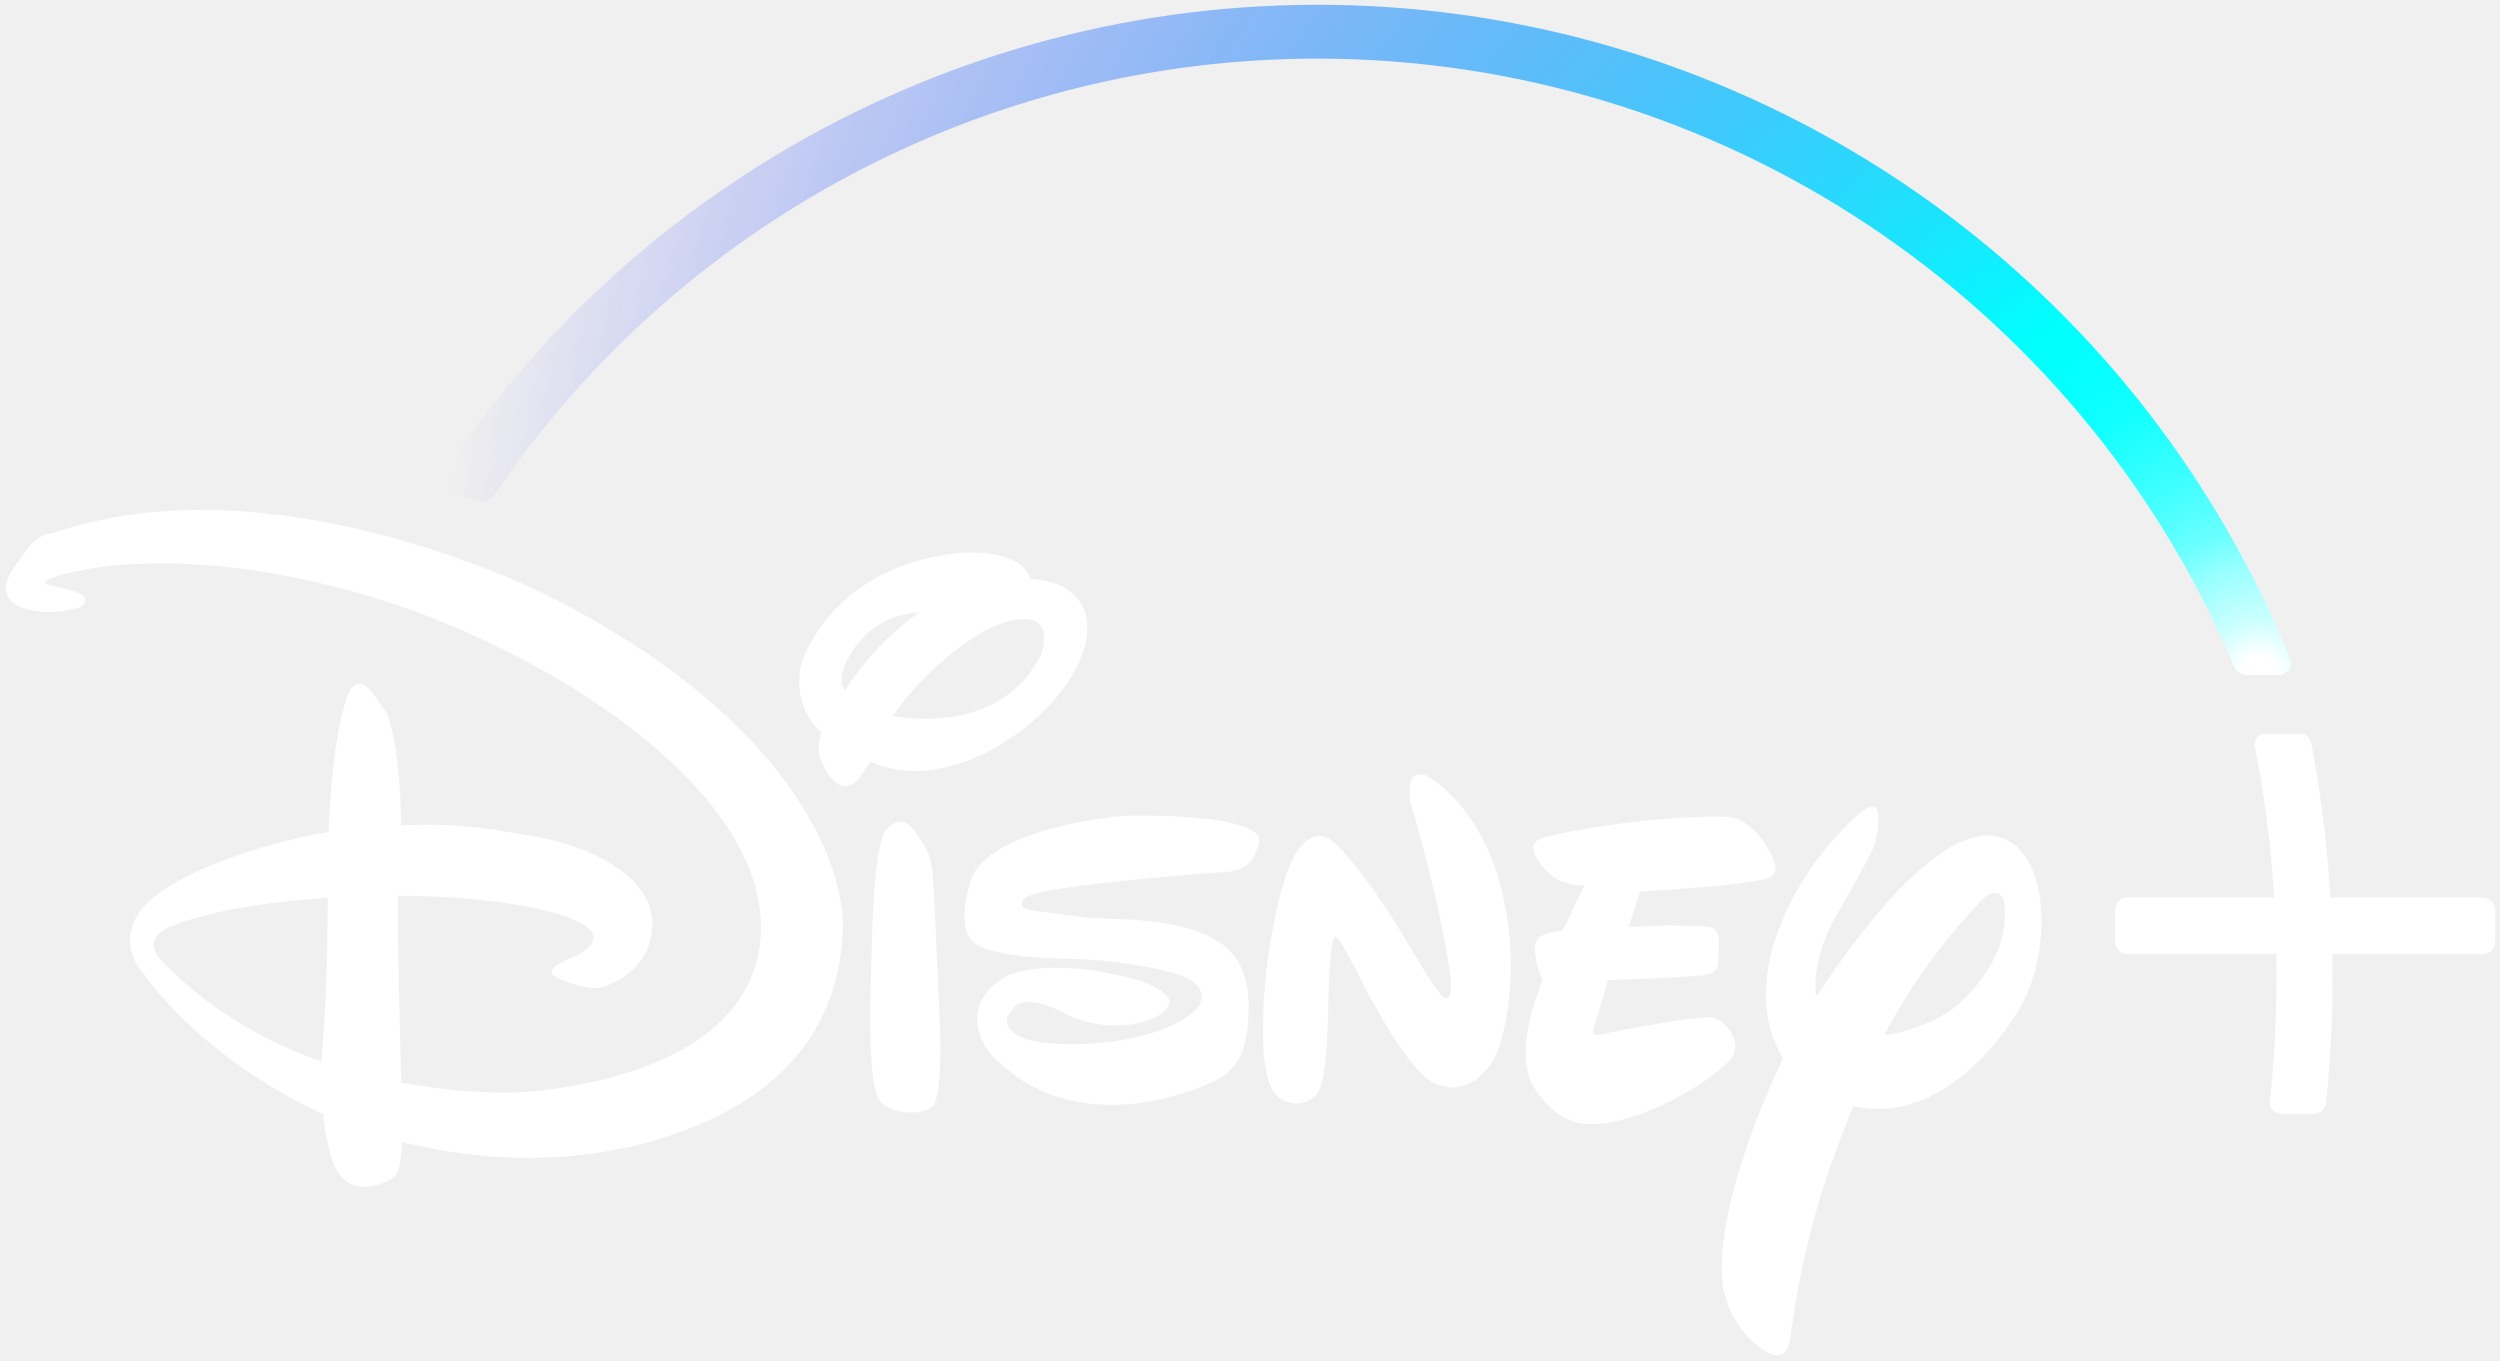
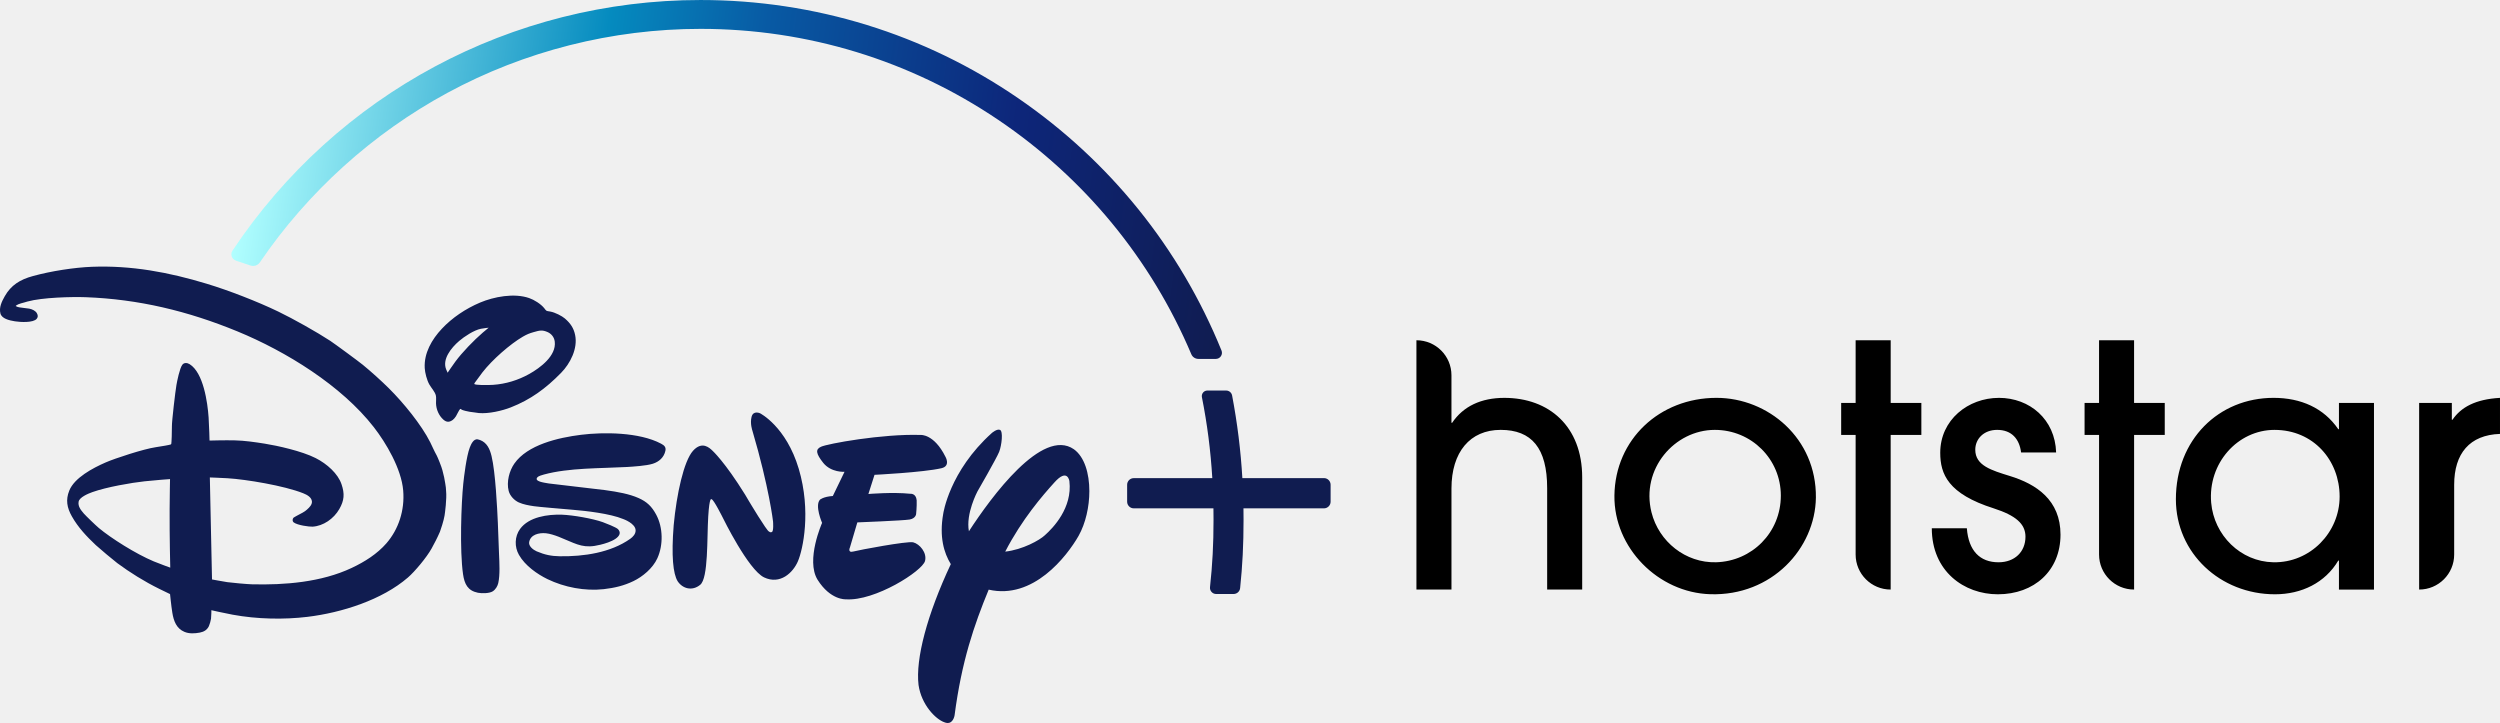
- <svg xmlns="http://www.w3.org/2000/svg" id="Layer_1" data-name="Layer 1" viewBox="0 0 1044.9 568.7">
-   <defs>
-     <radialGradient id="radial-gradient" cx="944.52" cy="281.8" r="760.12" gradientTransform="matrix(1, 0, 0, -1, 0, 563.4)" gradientUnits="userSpaceOnUse">
-       <stop offset="0.01" stop-color="#fff" />
-       <stop offset="0.03" stop-color="#cbffff" />
-       <stop offset="0.06" stop-color="#96ffff" />
-       <stop offset="0.08" stop-color="#68ffff" />
-       <stop offset="0.11" stop-color="#43ffff" />
-       <stop offset="0.14" stop-color="#25ffff" />
-       <stop offset="0.16" stop-color="#1ff" />
-       <stop offset="0.19" stop-color="#04ffff" />
-       <stop offset="0.22" stop-color="aqua" />
-       <stop offset="1" stop-color="blue" stop-opacity="0" />
-     </radialGradient>
+ <svg xmlns="http://www.w3.org/2000/svg" width="1000.001" height="289.194" viewBox="0 0 264.584 76.516" version="1.1" id="svg9357">
+   <defs id="defs9351">
+     <linearGradient y2="84.295" x2="189.496" y1="184.483" x1="930.503" gradientUnits="userSpaceOnUse" id="SVGID_1_" gradientTransform="matrix(0.1408262,0,0,0.1408262,-193.4907,46.07918)">
+       <stop id="stop4543" style="stop-color:#101C50" offset="0" />
+       <stop id="stop4545" style="stop-color:#0D267A" offset="0.236" />
+       <stop id="stop4547" style="stop-color:#085AA4" offset="0.497" />
+       <stop id="stop4549" style="stop-color:#058BBF" offset="0.655" />
+       <stop id="stop4551" style="stop-color:#B1FFFF" offset="1" />
+     </linearGradient>
  </defs>
-   <path d="M737.8,367.4c-14.4,3.3-52.3,5.2-52.3,5.2l-4.8,15s18.9-1.6,32.7-.2c0,0,4.5-.5,5,5.1a86.46,86.46,0,0,1-.4,10.8s-.3,3.4-5.1,4.2c-5.2.9-40.8,2.2-40.8,2.2l-5.8,19.5s-2.1,4.5,2.7,3.2c4.5-1.2,41.8-8.2,46.7-7.2,5.2,1.3,11,8.2,9.3,14.6-2,7.8-39.2,31.6-61.9,29.9,0,0-11.9.8-22-15.3-9.4-15.3,3.6-44.4,3.6-44.4s-5.9-13.6-1.6-18.1c0,0,2.6-2.3,10-2.9l9.1-18.9s-10.4.7-16.6-6.9c-5.8-7.3-6.2-10.6-1.8-12.6,4.7-2.3,48-10.2,77.8-9.2,0,0,10.4-1,19.3,17-.1,0,4.3,7.3-3.1,9ZM625.7,440c-3.8,9-13.9,18.6-26.4,12.6s-32.1-46.3-32.1-46.3-7.5-15-8.9-14.7c0,0-1.6-2.9-2.6,13.5s.2,48.3-6.3,53.3c-6.2,5-13.7,3-17.6-2.9-3.5-5.8-5-19.6-3.1-43.8,2.3-24.2,7.9-50,15.1-58.1s13-2.2,15.2-.1c0,0,9.6,8.7,25.5,34.3l2.8,4.7s14.4,24.2,15.9,24.1c0,0,1.2,1.1,2.2.3,1.5-.4.9-8.2.9-8.2s-3-26.3-16.1-70.9c0,0-2-5.6-.6-10.8s6.6-2.8,6.6-2.8,20.4,10.2,30.2,43.4c9.7,33.5,3.1,63.4-.7,72.4ZM525.5,354.7c-1.7,3.4-2.7,8.3-11.3,9.6,0,0-82.3,5.6-86.2,11.4,0,0-2.9,3.4,1.6,4.4s23.1,3.4,32.1,3.9c9.6.1,42,.4,53.6,14.9,0,0,6.9,6.9,6.6,22.5-.3,16-3.1,21.6-9.3,27.4-6.5,5.4-62.3,30.4-98.3-8,0,0-16.6-18.5,5.7-32.5,0,0,16.1-9.7,57,1.7,0,0,12.4,4.5,11.8,9-.7,4.8-10.2,9.9-24,9.6-13.4-.4-23.2-6.8-21.3-5.8,1.8.7-14.4-7.8-19.4-2-5,5.3-3.8,8.6,1.1,11.9,12.5,7.1,60.8,4.6,75.2-11.4,0,0,5.7-6.5-3-11.8-8.7-5-33.6-8-43.3-8.5-9.3-.5-43.9.1-48.9-9.1,0,0-5-6.2.5-23.8,5.8-18.4,46.1-25.5,63.5-27.1,0,0,47.9-1.7,56.7,8.1a7.52,7.52,0,0,1-.4,5.6Zm-136,107.9c-5.8,4.3-18.1,2.4-21.6-2.4-3.5-4.3-4.7-21.4-4-48.2.7-27.1,1.3-60.7,7.1-66,6.2-5.4,10-.7,12.4,3,2.6,3.6,5.7,7.6,6.4,16.1s2.6,53.1,2.6,53.1,2.6,40.2-2.9,44.4ZM402,318.8c-16.9,5.6-28.5,3.7-38.3-.5-4.3,7.5-6.8,9.8-10.1,10.3-4.8.5-9.1-7.2-9.9-9.7-.8-1.9-3.1-5.1-.3-12.7-9.6-8.6-10.3-20.2-8.7-28,2.4-9,18.6-43.2,67.9-47.2,0,0,24.1-1.8,28.2,11.1h.7s23.4.1,22.9,20.9c-.3,20.9-26,46.9-52.4,55.8Zm-46-46.3c-5,8-5.2,12.8-2.9,16.1,5.7-8.7,16.1-22.4,31.4-32.8-11.8,1-21.7,6.1-28.5,16.7Zm68.1-13.4c-15.5,2.3-39.5,23.1-50.9,40.1,17.5,3.2,48.4,2,62.1-25.9-.1,0,6.5-17.3-11.2-14.2ZM844.9,420.2c-9.3,16.2-35.4,50-70.2,42.1-11.5,27.9-21.1,56-26.6,98.2,0,0-1.2,8.2-8,5.3-6.7-2.4-17.9-13.6-20.1-29.1-2.4-20.4,6.7-54.9,25.2-94.4-5.4-8.8-9.1-21.4-5.9-39.3,0,0,4.7-33.2,38-63.2,0,0,4-3.5,6.3-2.4,2.6,1.1,1.4,11.9-.7,17.1s-17,31-17,31-9.3,17.4-6.7,31.1c17.5-26.9,57.3-81.2,82-64.1,8.3,5.9,12.1,18.8,12.1,32.7-.1,12.3-3,25.3-8.4,35Zm-7.2-42.6s-1.4-10.7-11.8,1.1c-9,9.9-25.2,28.6-38.3,53.9,13.7-1.5,26.9-9,30.9-12.8,6.5-5.8,21.6-21.4,19.2-42.2ZM352.2,391.2c-1.9,24.2-11.2,64.9-77.1,85-43.5,13.1-84.6,6.8-107,1.1-.5,8.9-1.5,12.7-2.9,14.2-1.9,1.9-16.1,10.1-23.9-1.5-3.5-5.5-5.3-15.5-6.3-24.4C84.6,442.4,61.4,409,60.5,407.5c-1.1-1.1-12.6-13.1-1.1-27.8,10.8-13.3,46.1-26.6,77.9-32,1.1-27.2,4.3-47.7,8.1-57.1,4.6-10.9,10.4-1.1,15.4,6.3,4.2,5.5,6.7,29.2,6.9,48.1,20.8-1,33.1.5,56.3,4.7,30.2,5.5,50.4,20.9,48.6,38.4-1.3,17.2-17.1,24.3-23.1,24.8-6.3.5-16.1-4-16.1-4-6.7-3.2-.5-6,7.6-9.5,8.8-4.3,6.8-8.7,6.8-8.7-3.3-9.6-42.5-16.3-81.5-16.3-.2,21.5.9,57.2,1.4,78,27.3,5.2,47.7,4.2,47.7,4.2S315,453.8,318,390.2,218.7,265.4,143,246c-75.6-19.8-118.4-6-122.1-4.1-4,2-.3,2.6-.3,2.6a71.47,71.47,0,0,1,11.2,3c7.5,2.4,1.7,6.3,1.7,6.3-12.9,4.1-27.4,1.5-30.2-4.4s1.9-11.2,7.3-18.8c5.4-8,11.3-7.7,11.3-7.7,93.5-32.4,207.4,26.2,207.4,26.2C336,303.2,354.2,366.6,352.2,391.2ZM70,387.9c-10.6,5.2-3.3,12.7-3.3,12.7,19.9,21.4,44.4,34.8,67.7,43.1,2.7-36.9,2.3-49.9,2.6-68.5-36.4,2.5-57.4,8.3-67,12.7Z" fill="#fff" />
-   <path d="M1042.9,380.3v13.2a5.16,5.16,0,0,1-5.2,5.2H974.8c0,3.3.1,6.2.1,8.9a480,480,0,0,1-2.7,53.3,5.19,5.19,0,0,1-5.1,4.7H953.5a4.84,4.84,0,0,1-3.6-1.6,4.75,4.75,0,0,1-1.2-3.8,470.56,470.56,0,0,0,2.8-52.6c0-2.8,0-5.7-.1-8.9H889.2a5.16,5.16,0,0,1-5.2-5.2V380.3a5.16,5.16,0,0,1,5.2-5.2h61.3a460.85,460.85,0,0,0-8.1-63.2,4.6,4.6,0,0,1,.9-3.6,4.22,4.22,0,0,1,3.3-1.6h14.7a4.81,4.81,0,0,1,4.7,3.9,507.25,507.25,0,0,1,8,64.5h63.7A5.29,5.29,0,0,1,1042.9,380.3Z" fill="#fff" />
-   <path d="M202.2,206h-.1m-.7.1c-.3,0-.6-.1-.9-.1a2.77,2.77,0,0,0,.9.1h0Zm0,0c-.3,0-.6-.1-.9-.1a2.77,2.77,0,0,0,.9.1h0Z" fill="none" />
-   <path d="M957.3,275.6a438.92,438.92,0,0,0-771.9-78,5.12,5.12,0,0,0-.6,4.5,4.88,4.88,0,0,0,3.2,3.2l11.4,3.9a7.47,7.47,0,0,0,2,.3,6.59,6.59,0,0,0,5.3-2.8A415.52,415.52,0,0,1,550.6,24.5,416.08,416.08,0,0,1,933.7,278.4a6,6,0,0,0,5.5,3.7h13.6a4.58,4.58,0,0,0,3.9-2.1A4.38,4.38,0,0,0,957.3,275.6ZM201.4,206.1a2.92,2.92,0,0,1-.9-.2,2.92,2.92,0,0,0,.9.2h0Zm735,74.2a4.05,4.05,0,0,0,.9.5C937,280.6,936.7,280.5,936.4,280.3Z" fill="url(#radial-gradient)" />
+   <g id="layer1" transform="translate(193.4911,-47.36283)">
+     <path style="stroke-width:1.68" d="m 47.131,89.469 c 2.887,0 5.311,1.07 6.846,3.317 h 0.071 V 90.005 h 3.708 v 19.754 h -3.708 v -3.067 h -0.071 c -1.391,2.352 -3.888,3.566 -6.704,3.566 -5.775,0 -10.482,-4.35 -10.482,-10.055 0,-6.311 4.528,-10.734 10.341,-10.734 z m -58.959,0 c 5.454,0 10.589,4.28 10.519,10.556 -0.072,5.38 -4.666,10.426 -11.176,10.226 -5.52,-0.168 -10.211,-4.912 -10.147,-10.433 0.071,-5.957 4.789,-10.349 10.804,-10.349 z m 29.881,0 c 3.282,0 5.955,2.284 6.063,5.777 h -3.708 c -0.178,-1.425 -0.998,-2.388 -2.532,-2.388 -1.427,0 -2.317,0.963 -2.317,2.102 0,1.677 1.714,2.176 3.673,2.783 2.781,0.855 5.348,2.531 5.348,6.204 0,3.814 -2.783,6.311 -6.632,6.311 -3.566,0 -6.99,-2.425 -6.99,-6.99 h 3.71 c 0.178,2.391 1.39,3.603 3.351,3.603 1.712,0 2.853,-1.106 2.853,-2.71 0,-1.354 -1.033,-2.245 -3.352,-2.994 -4.849,-1.534 -5.669,-3.638 -5.669,-5.884 0,-3.495 2.959,-5.812 6.204,-5.812 z m -61.639,-6.096 c 2.048,0 3.708,1.66 3.708,3.708 v 5.027 h 0.072 c 1.176,-1.748 3.067,-2.638 5.527,-2.638 4.707,0 8.237,2.994 8.237,8.415 V 109.758 H -29.75 V 99.026 c 0,-4.243 -1.64,-6.168 -4.92,-6.168 -3.246,0 -5.207,2.352 -5.207,6.204 V 109.758 h -3.708 z m 50.193,0 v 6.632 h 3.246 v 3.388 h -3.248 V 109.758 c -2.047,0 -3.708,-1.66 -3.708,-3.708 V 93.392 h -1.531 V 90.005 h 1.531 v -6.632 h 3.708 z m 25.759,0 v 6.632 h 3.246 v 3.388 H 32.368 V 109.758 c -2.048,0 -3.708,-1.66 -3.708,-3.708 V 93.392 H 27.127 V 90.005 h 1.532 v -6.632 h 3.708 z m 38.726,6.098 v 3.814 c -3.209,0.108 -4.849,2.067 -4.849,5.385 v 7.38 c 0,2.048 -1.66,3.708 -3.708,3.708 V 90.005 h 3.46 v 1.781 h 0.071 c 0.891,-1.317 2.425,-2.173 5.027,-2.315 z m -83.098,3.388 c -4.253,0 -7.85,4.125 -6.703,8.722 0.78,3.117 3.621,5.375 6.834,5.288 3.792,-0.106 6.856,-3.135 6.856,-7.057 0,-3.853 -3.102,-6.953 -6.987,-6.953 z m 59.243,0 c -3.915,0 -7.074,3.535 -6.711,7.713 0.301,3.445 3.115,6.229 6.57,6.298 3.918,0.079 7.024,-3.162 7.024,-6.951 0,-3.851 -2.783,-7.059 -6.883,-7.059 z" id="path2" />
+     <path id="path4541" d="m -129.557,99.219 c 0.078,0.011 0.095,0.014 0.171,0.024 1.268,0.172 2.515,0.401 3.469,0.827 0.884,0.39 1.402,0.884 1.876,1.765 0.719,1.335 0.766,3.206 0.116,4.622 -0.486,1.054 -1.552,1.937 -2.525,2.405 -1.011,0.49 -2.007,0.723 -3.149,0.854 -1.998,0.22 -4.155,-0.194 -5.953,-1.063 -1.064,-0.519 -2.362,-1.414 -3.017,-2.566 -0.482,-0.844 -0.466,-1.942 0.12,-2.745 0.934,-1.279 2.935,-1.56 4.442,-1.507 1.149,0.044 3.218,0.4 4.309,0.788 0.302,0.109 1.418,0.544 1.612,0.743 0.137,0.139 0.226,0.34 0.164,0.526 -0.249,0.762 -2.102,1.164 -2.637,1.245 -1.432,0.219 -2.175,-0.323 -3.804,-0.966 -0.404,-0.158 -0.943,-0.334 -1.354,-0.372 -0.739,-0.07 -1.632,0.137 -1.773,0.944 -0.07,0.416 0.418,0.805 0.789,0.968 0.873,0.375 1.583,0.51 2.443,0.522 2.539,0.042 5.393,-0.376 7.47,-1.848 0.284,-0.203 0.564,-0.5 0.567,-0.874 0.009,-0.756 -1.317,-1.218 -1.317,-1.218 -1.399,-0.583 -3.984,-0.867 -5.316,-0.977 -1.398,-0.121 -3.597,-0.302 -4.125,-0.38 -0.544,-0.078 -1.134,-0.187 -1.605,-0.398 -0.473,-0.214 -0.936,-0.692 -1.073,-1.221 -0.243,-0.954 0.067,-2.124 0.597,-2.885 1.388,-1.995 4.639,-2.753 7.068,-3.054 2.351,-0.292 6.151,-0.29 8.46,0.937 0.356,0.191 0.539,0.369 0.464,0.75 -0.15,0.715 -0.688,1.176 -1.34,1.379 -0.684,0.218 -2.098,0.302 -2.719,0.342 -2.784,0.156 -6.147,0.074 -8.799,0.797 -0.208,0.059 -0.567,0.156 -0.683,0.286 -0.415,0.451 0.77,0.579 1.024,0.631 0.075,0.018 0.09,0.021 0.169,0.029 l 5.86,0.691 m -16.56,-12.412 c 0,0 0.453,-0.679 0.832,-1.194 0.691,-0.938 1.941,-2.239 2.882,-3.045 0.288,-0.246 0.628,-0.525 0.628,-0.525 0,0 -0.531,0.055 -0.832,0.116 -0.714,0.139 -1.762,0.835 -2.285,1.285 -0.864,0.739 -1.813,1.941 -1.383,3.009 0.062,0.151 0.158,0.354 0.158,0.354 m 4.8,1.285 c 1.364,-0.094 2.642,-0.487 3.832,-1.147 1.167,-0.653 2.883,-1.926 2.705,-3.423 -0.054,-0.484 -0.371,-0.85 -0.772,-1.021 -0.52,-0.225 -0.792,-0.189 -1.456,0.008 -0.483,0.141 -0.7,0.227 -1.156,0.488 -1.338,0.778 -3.236,2.442 -4.266,3.769 -0.238,0.313 -0.479,0.663 -0.667,0.904 -0.119,0.148 -0.211,0.284 -0.2,0.32 0.041,0.151 1.448,0.137 1.98,0.101 m -3.473,2.551 c -0.141,0.149 -0.29,0.508 -0.444,0.768 -0.083,0.139 -0.235,0.318 -0.336,0.39 -0.355,0.261 -0.656,0.273 -0.999,-0.029 -0.481,-0.425 -0.759,-1.083 -0.778,-1.722 -0.01,-0.279 0.038,-0.588 -0.015,-0.823 -0.087,-0.397 -0.485,-0.807 -0.699,-1.186 -0.252,-0.447 -0.455,-1.228 -0.481,-1.731 -0.086,-1.571 0.742,-3.017 1.817,-4.159 1.083,-1.154 2.5,-2.113 4.041,-2.766 1.457,-0.614 3.591,-1.032 5.191,-0.478 0.521,0.178 1.246,0.622 1.611,1.086 0.077,0.096 0.141,0.201 0.22,0.252 0.071,0.045 0.257,0.063 0.405,0.09 0.51,0.088 1.245,0.475 1.545,0.732 0.603,0.52 0.933,1.017 1.086,1.739 0.306,1.452 -0.529,3.044 -1.482,4.014 -1.63,1.668 -3.24,2.841 -5.326,3.658 -0.916,0.358 -2.343,0.692 -3.382,0.599 -0.323,-0.027 -0.654,-0.112 -0.969,-0.133 -0.16,-0.014 -0.747,-0.165 -0.809,-0.208 -0.078,-0.06 -0.178,-0.112 -0.196,-0.091 m 1.863,3.218 c 0.064,0.011 0.161,0.039 0.246,0.071 0.731,0.278 1.032,0.955 1.212,1.698 0.417,1.726 0.596,5.544 0.665,7.039 0.051,1.122 0.079,2.225 0.126,3.334 0.04,0.939 0.115,2.187 -0.081,3.067 -0.071,0.316 -0.283,0.684 -0.586,0.873 -0.347,0.222 -1.137,0.239 -1.572,0.15 -1.071,-0.221 -1.418,-0.91 -1.571,-1.968 -0.363,-2.526 -0.188,-7.484 0.026,-9.576 0.071,-0.691 0.332,-2.905 0.692,-3.833 0.123,-0.313 0.386,-0.944 0.843,-0.854 m -32.568,4.203 c 0,0 -1.593,0.113 -2.69,0.234 -1.395,0.15 -4.017,0.603 -5.53,1.143 -0.454,0.163 -1.376,0.548 -1.456,1.015 -0.084,0.484 0.216,0.862 0.55,1.253 0.193,0.227 1.286,1.279 1.592,1.534 1.284,1.072 3.889,2.726 5.807,3.529 0.659,0.273 1.749,0.663 1.749,0.663 0,0 -0.081,-3.104 -0.067,-6.162 0.008,-1.613 0.043,-3.21 0.043,-3.21 m 29.215,1.235 c 0.091,0.834 -0.123,2.411 -0.16,2.619 -0.068,0.479 -0.429,1.585 -0.489,1.72 -0.292,0.672 -0.58,1.223 -0.884,1.772 -0.522,0.94 -1.765,2.431 -2.502,3.069 -2.743,2.371 -6.988,3.72 -10.631,4.165 -2.471,0.299 -5.311,0.255 -7.93,-0.23 -0.901,-0.164 -2.243,-0.473 -2.243,-0.473 0,0 0.004,0.536 -0.039,0.913 -0.021,0.172 -0.15,0.625 -0.223,0.772 -0.19,0.393 -0.503,0.596 -0.958,0.684 -0.549,0.102 -1.131,0.136 -1.638,-0.081 -0.832,-0.35 -1.131,-1.129 -1.276,-2.027 -0.117,-0.718 -0.24,-1.967 -0.24,-1.967 0,0 -0.623,-0.295 -1.142,-0.554 -1.595,-0.786 -3.11,-1.738 -4.435,-2.717 -0.367,-0.274 -1.944,-1.595 -2.293,-1.923 -0.976,-0.927 -1.854,-1.849 -2.522,-3.032 -0.519,-0.924 -0.669,-1.745 -0.274,-2.724 0.545,-1.365 2.502,-2.393 3.841,-2.978 0.983,-0.434 4.04,-1.432 5.31,-1.617 0.6,-0.086 1.53,-0.252 1.587,-0.29 0.023,-0.018 0.04,-0.033 0.056,-0.052 0.029,-0.041 0.079,-1.392 0.069,-1.887 -0.012,-0.486 0.36,-3.678 0.479,-4.353 0.062,-0.365 0.339,-1.77 0.621,-2.139 0.185,-0.249 0.511,-0.229 0.777,-0.065 1.456,0.906 1.899,4.047 2.007,5.645 0.065,0.974 0.097,2.438 0.097,2.438 0,0 1.671,-0.049 2.699,-0.02 0.999,0.023 2.1,0.181 3.136,0.346 1.327,0.213 3.914,0.777 5.398,1.529 1.222,0.619 2.365,1.663 2.736,2.767 0.344,1.012 0.293,1.713 -0.232,2.627 -0.59,1.032 -1.705,1.798 -2.835,1.863 -0.336,0.019 -1.603,-0.149 -1.992,-0.451 -0.153,-0.12 -0.145,-0.337 -0.035,-0.484 0.042,-0.052 0.634,-0.366 0.983,-0.55 0.175,-0.095 0.32,-0.198 0.457,-0.322 0.29,-0.256 0.551,-0.537 0.522,-0.867 -0.04,-0.428 -0.493,-0.692 -0.925,-0.862 -2.026,-0.805 -6.071,-1.473 -8.026,-1.589 -0.765,-0.045 -1.853,-0.083 -1.853,-0.083 l 0.23,10.794 c 0,0 0.9,0.171 1.609,0.286 0.407,0.062 2.131,0.217 2.589,0.228 3.488,0.092 7.381,-0.22 10.582,-1.731 1.405,-0.661 2.695,-1.485 3.671,-2.599 1.286,-1.475 1.96,-3.493 1.782,-5.602 -0.195,-2.303 -1.816,-5.036 -3.11,-6.7 -3.419,-4.397 -9.28,-8.014 -14.436,-10.135 -5.264,-2.164 -10.467,-3.408 -16.053,-3.617 -1.44,-0.053 -4.581,0.019 -6.168,0.458 -0.227,0.064 -0.455,0.14 -0.666,0.188 -0.166,0.041 -0.428,0.151 -0.5,0.209 -0.04,0.032 -0.079,0.077 -0.079,0.077 0,0 0.098,0.054 0.191,0.094 0.168,0.073 0.876,0.117 1.242,0.184 0.328,0.062 0.669,0.234 0.804,0.474 0.128,0.228 0.144,0.408 -0.009,0.599 -0.36,0.437 -1.713,0.364 -2.31,0.269 -0.62,-0.099 -1.391,-0.288 -1.532,-0.828 -0.164,-0.635 0.137,-1.258 0.463,-1.834 0.655,-1.152 1.593,-1.751 2.967,-2.126 1.951,-0.537 4.415,-0.912 6.258,-0.983 4.171,-0.158 8.118,0.572 12.159,1.799 2.313,0.699 5.341,1.873 7.557,2.94 1.591,0.767 4.097,2.177 5.505,3.099 0.444,0.293 3.042,2.202 3.446,2.538 0.842,0.688 1.943,1.678 2.741,2.469 1.543,1.529 3.462,3.873 4.394,5.733 0.224,0.445 0.398,0.884 0.688,1.4 0.1,0.177 0.525,1.235 0.596,1.54 0.07,0.302 0.173,0.747 0.187,0.764 0.021,0.162 0.218,1.071 0.203,1.422 m 52.433,-2.387 c -1.953,0.45 -7.089,0.7 -7.089,0.7 l -0.648,2.029 c 0,0 2.567,-0.219 4.434,-0.024 0,0 0.605,-0.07 0.676,0.687 0.024,0.706 -0.06,1.464 -0.06,1.464 0,0 -0.039,0.458 -0.688,0.575 -0.704,0.117 -5.532,0.304 -5.532,0.304 l -0.782,2.644 c 0,0 -0.291,0.611 0.361,0.437 0.605,-0.162 5.664,-1.111 6.323,-0.975 0.706,0.175 1.488,1.117 1.262,1.975 -0.269,1.063 -5.319,4.284 -8.394,4.059 0,0 -1.616,0.104 -2.982,-2.076 -1.272,-2.078 0.482,-6.013 0.482,-6.013 0,0 -0.804,-1.837 -0.221,-2.459 0,0 0.347,-0.315 1.357,-0.386 l 1.238,-2.56 c 0,0 -1.41,0.097 -2.248,-0.94 -0.781,-0.984 -0.847,-1.436 -0.248,-1.708 0.64,-0.316 6.511,-1.388 10.551,-1.252 0,0 1.404,-0.138 2.621,2.297 3.4e-4,1.4e-4 0.59,0.985 -0.413,1.222 m -15.194,9.845 c -0.518,1.218 -1.885,2.517 -3.584,1.709 -1.677,-0.809 -4.348,-6.277 -4.348,-6.277 0,0 -1.014,-2.039 -1.209,-1.986 0,0 -0.219,-0.398 -0.353,1.83 -0.14,2.218 0.027,6.544 -0.858,7.225 -0.838,0.683 -1.853,0.411 -2.38,-0.387 -0.479,-0.786 -0.678,-2.653 -0.417,-5.932 0.307,-3.286 1.07,-6.782 2.045,-7.87 0.974,-1.081 1.756,-0.296 2.06,-0.012 0,0 1.303,1.181 3.451,4.648 l 0.379,0.641 c 0,0 1.952,3.275 2.156,3.268 0,0 0.16,0.151 0.302,0.042 0.205,-0.059 0.122,-1.109 0.122,-1.109 0,0 -0.405,-3.57 -2.186,-9.612 0,0 -0.269,-0.753 -0.087,-1.459 0.181,-0.713 0.896,-0.379 0.896,-0.379 0,0 2.76,1.388 4.1,5.882 1.331,4.495 0.437,8.55 -0.089,9.777 m 29.707,-2.691 c -1.256,2.192 -4.804,6.783 -9.518,5.699 -1.557,3.775 -2.864,7.594 -3.612,13.308 0,0 -0.164,1.11 -1.087,0.725 -0.915,-0.32 -2.421,-1.841 -2.726,-3.944 -0.328,-2.763 0.902,-7.434 3.416,-12.79 -0.733,-1.192 -1.233,-2.895 -0.805,-5.32 0,0 0.631,-4.503 5.154,-8.563 0,0 0.542,-0.468 0.857,-0.324 0.346,0.145 0.186,1.611 -0.089,2.323 -0.285,0.709 -2.299,4.194 -2.299,4.194 0,0 -1.256,2.355 -0.903,4.213 2.372,-3.647 7.764,-11.001 11.107,-8.682 1.123,0.803 1.64,2.55 1.64,4.433 6.3e-4,1.654 -0.398,3.411 -1.136,4.729 m -0.975,-5.776 c 0,0 -0.186,-1.45 -1.604,0.147 -1.219,1.348 -3.418,3.874 -5.189,7.304 1.857,-0.209 3.649,-1.216 4.191,-1.73 0.881,-0.781 2.932,-2.902 2.601,-5.722 m 26.944,-0.33 h -8.639 c -0.172,-2.936 -0.527,-5.797 -1.084,-8.742 -0.057,-0.305 -0.322,-0.526 -0.631,-0.526 h -1.992 c -0.173,0 -0.337,0.078 -0.45,0.214 -0.113,0.138 -0.157,0.314 -0.124,0.486 0.566,2.851 0.924,5.656 1.101,8.572 h -8.312 c -0.387,0 -0.702,0.314 -0.702,0.699 v 1.796 c 0,0.387 0.315,0.702 0.702,0.702 h 8.431 c 0.005,0.443 0.01,0.84 0.01,1.213 0,2.589 -0.112,4.722 -0.373,7.128 -0.021,0.186 0.04,0.371 0.166,0.508 0.122,0.138 0.298,0.216 0.481,0.216 h 1.847 c 0.361,0 0.659,-0.271 0.695,-0.63 0.252,-2.423 0.361,-4.582 0.361,-7.222 0,-0.371 -0.004,-0.769 -0.009,-1.213 h 8.521 c 0.386,0 0.702,-0.316 0.702,-0.702 v -1.796 c -1.4e-4,-0.387 -0.315,-0.702 -0.702,-0.702" style="fill:#101c50;stroke-width:0.141" />
+     <path id="path4554" d="m -168.887,73.888 c -0.122,0.182 -0.152,0.405 -0.082,0.615 0.073,0.209 0.233,0.368 0.439,0.441 l 1.549,0.521 c 0.094,0.029 0.187,0.045 0.278,0.045 0.287,0 0.556,-0.142 0.716,-0.381 5.073,-7.452 11.938,-13.657 19.856,-17.944 8.174,-4.426 17.434,-6.767 26.783,-6.767 11.293,0 22.188,3.331 31.51,9.633 9.096,6.146 16.159,14.722 20.428,24.8 0.127,0.302 0.422,0.496 0.748,0.496 h 1.85 c 0.213,0 0.413,-0.107 0.534,-0.285 0.121,-0.178 0.144,-0.403 0.063,-0.603 -4.402,-10.836 -11.845,-20.073 -21.528,-26.709 -9.912,-6.794 -21.533,-10.386 -33.606,-10.386 -19.958,0 -38.478,9.916 -49.539,26.526" style="fill:url(#SVGID_1_);stroke-width:0.141" />
+   </g>
</svg>
